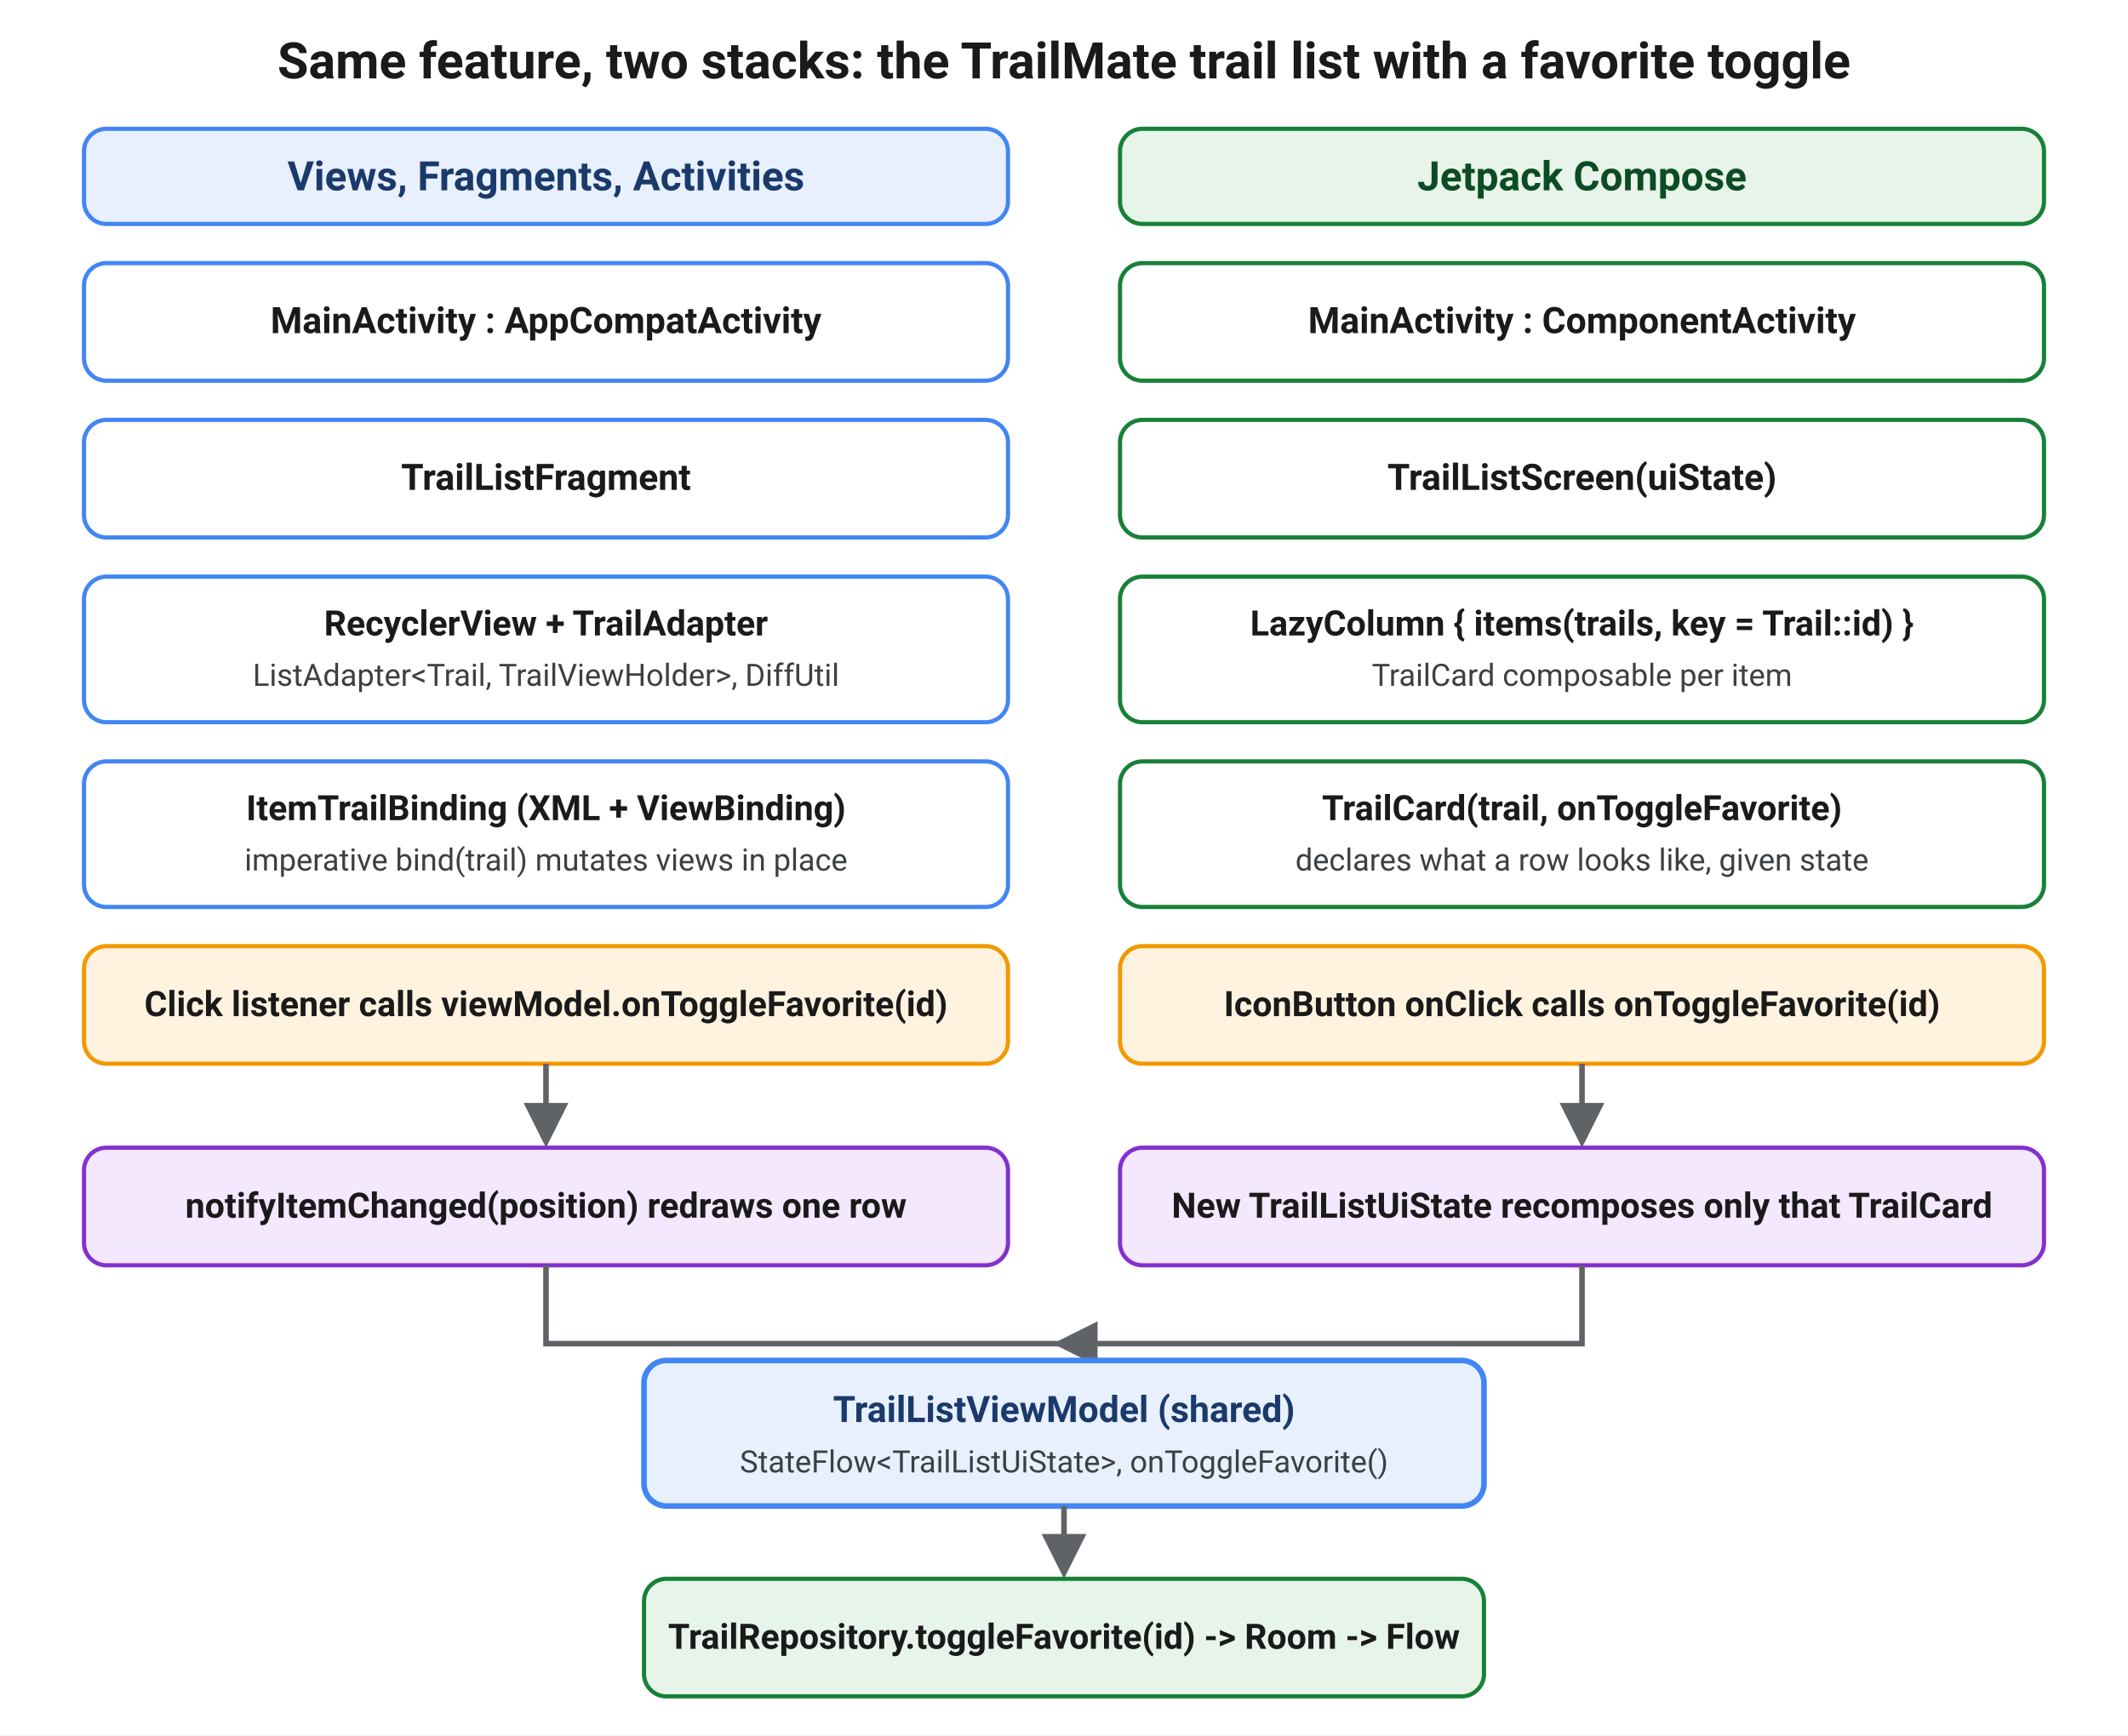
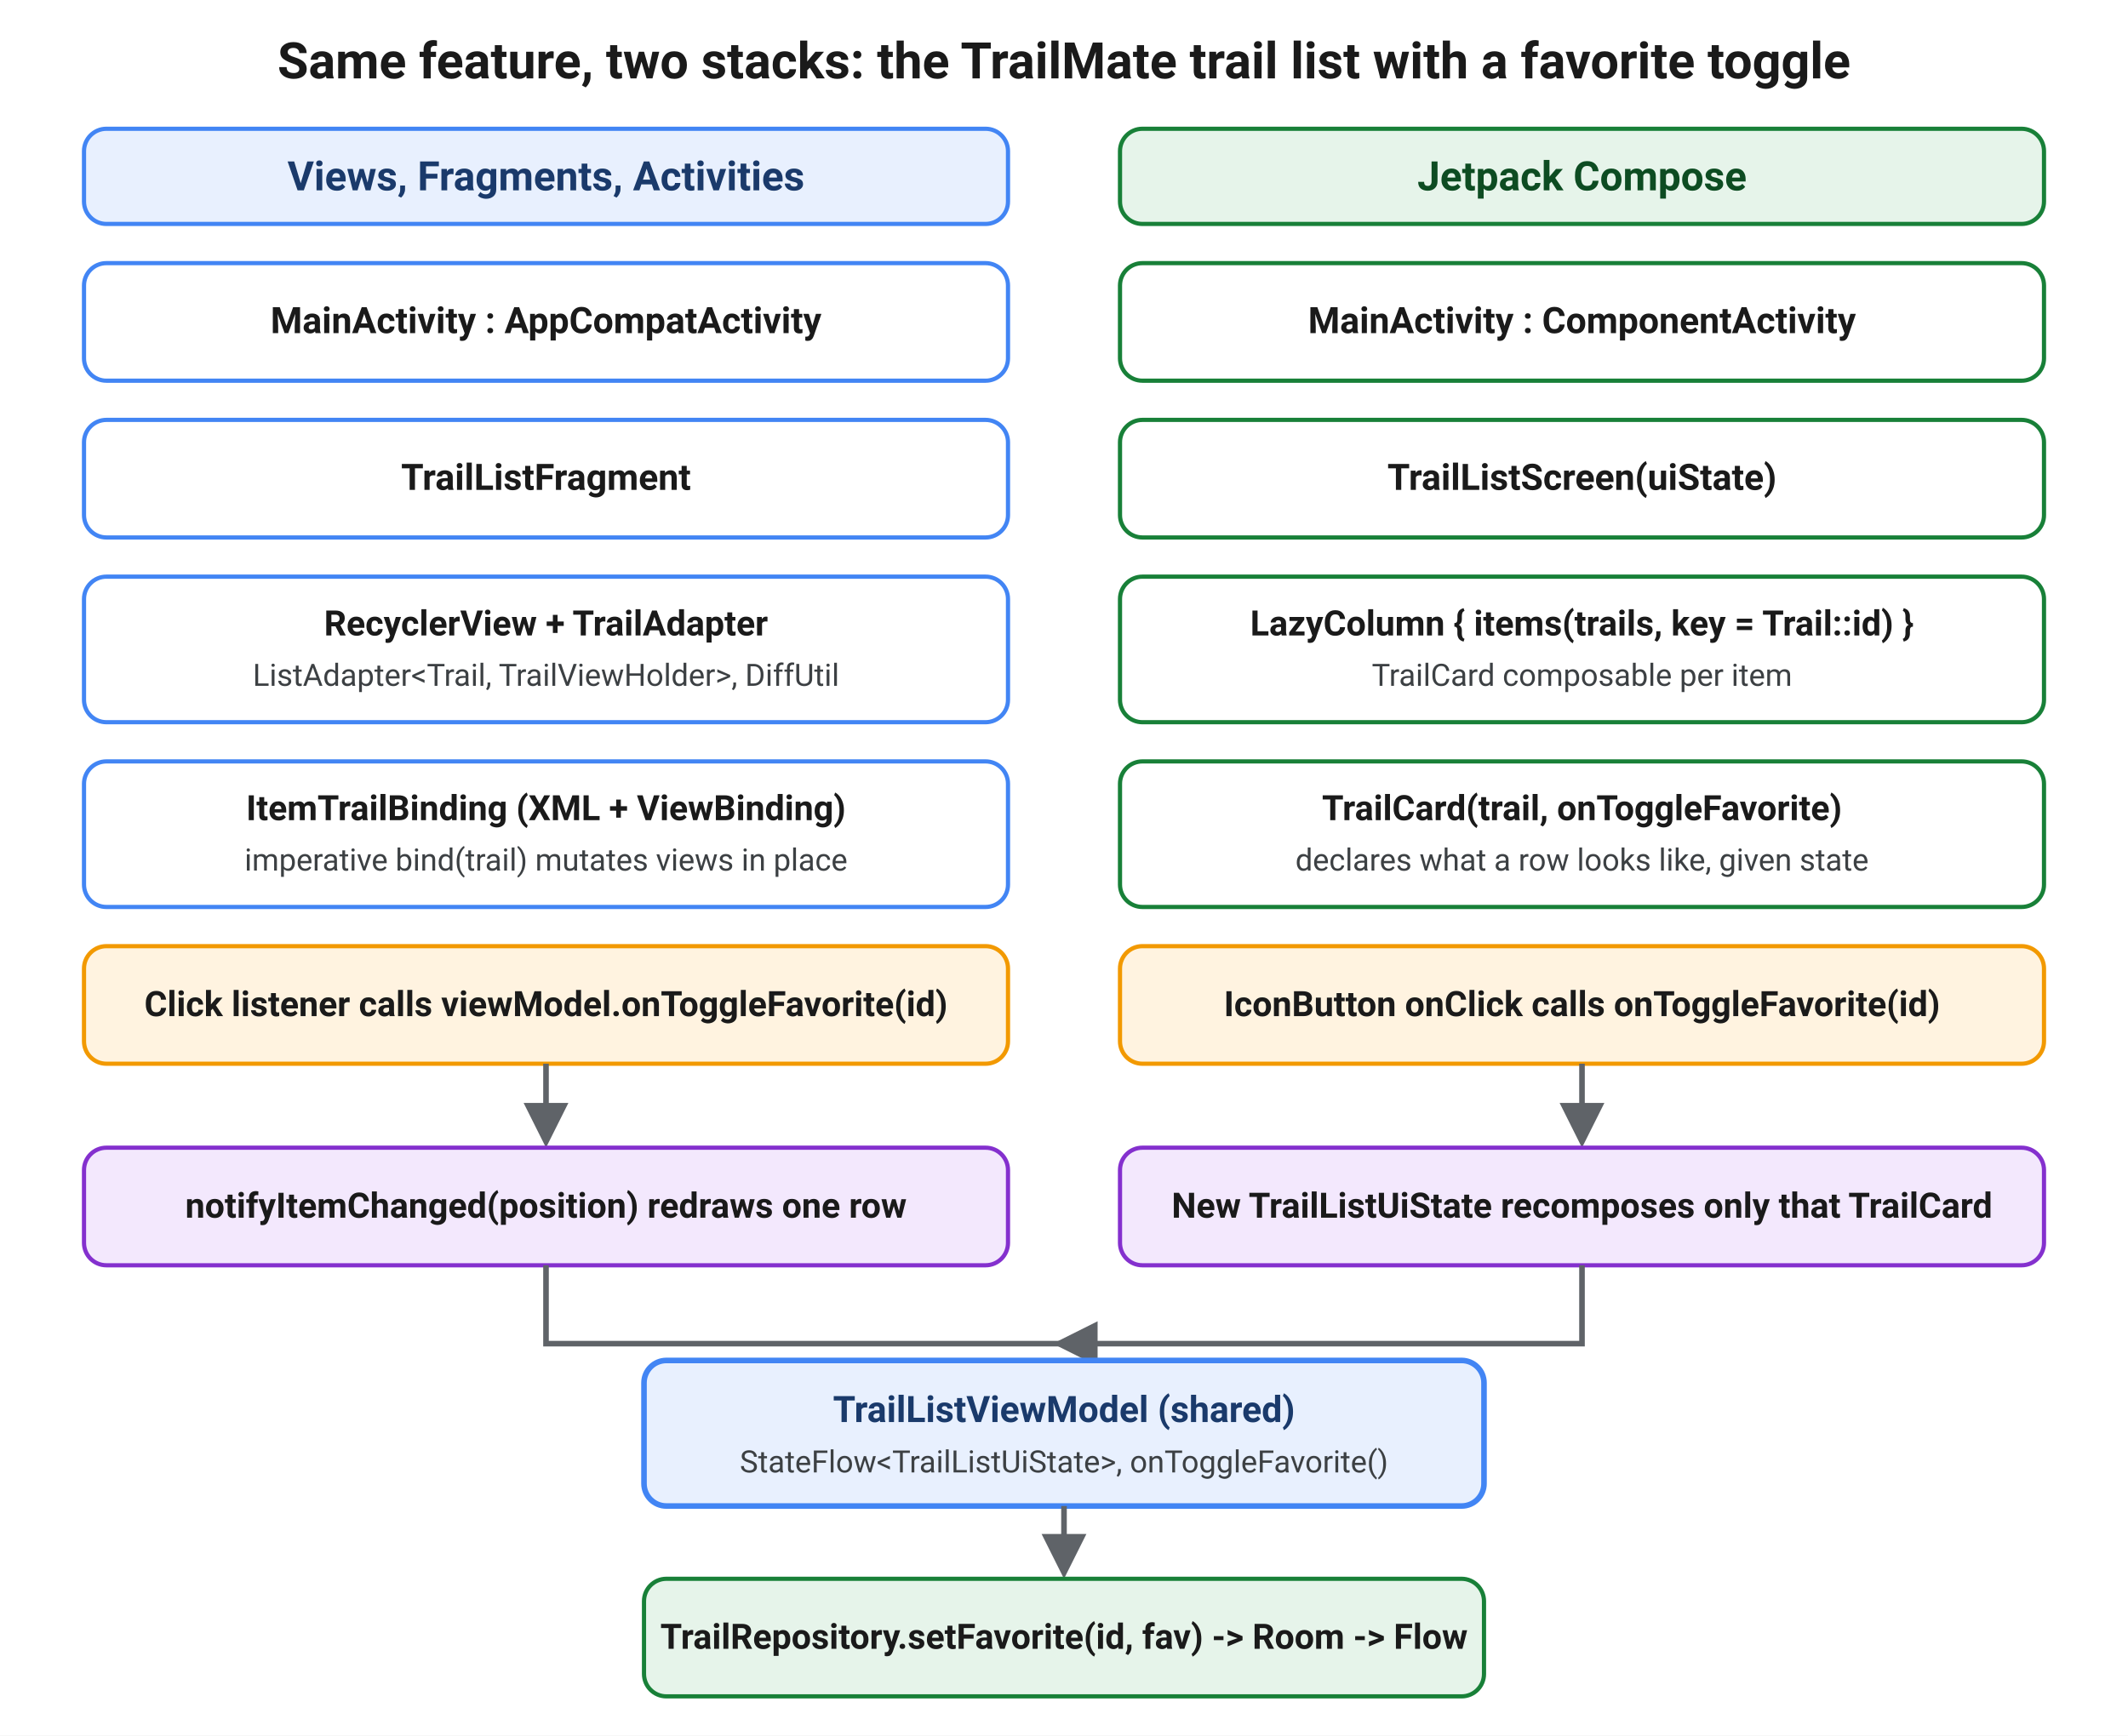
<svg xmlns="http://www.w3.org/2000/svg" viewBox="0 0 760 620" width="760" font-family="system-ui, -apple-system, Segoe UI, Roboto, sans-serif">
  <rect x="0" y="0" width="760" height="620" fill="#ffffff" />
  <text x="380" y="28" text-anchor="middle" font-size="18" font-weight="700" fill="#1a1a1a">Same feature, two stacks: the TrailMate trail list with a favorite toggle</text>
  <rect x="30" y="46" width="330" height="34" rx="8" fill="#e8f0fe" stroke="#4285f4" stroke-width="1.5" />
  <text x="195" y="68" text-anchor="middle" font-size="14.5" font-weight="700" fill="#1a3a6b">Views, Fragments, Activities</text>
  <rect x="400" y="46" width="330" height="34" rx="8" fill="#e6f4ea" stroke="#188038" stroke-width="1.5" />
  <text x="565" y="68" text-anchor="middle" font-size="14.5" font-weight="700" fill="#0d4c22">Jetpack Compose</text>
  <rect x="30" y="94" width="330" height="42" rx="8" fill="#ffffff" stroke="#4285f4" stroke-width="1.5" />
  <text x="195" y="119" text-anchor="middle" font-size="13" font-weight="600" fill="#1a1a1a">MainActivity : AppCompatActivity</text>
  <rect x="30" y="150" width="330" height="42" rx="8" fill="#ffffff" stroke="#4285f4" stroke-width="1.5" />
  <text x="195" y="175" text-anchor="middle" font-size="13" font-weight="600" fill="#1a1a1a">TrailListFragment</text>
  <rect x="30" y="206" width="330" height="52" rx="8" fill="#ffffff" stroke="#4285f4" stroke-width="1.5" />
  <text x="195" y="227" text-anchor="middle" font-size="12.5" font-weight="600" fill="#1a1a1a">RecyclerView + TrailAdapter</text>
  <text x="195" y="245" text-anchor="middle" font-size="11" fill="#3c4043">ListAdapter&lt;Trail, TrailViewHolder&gt;, DiffUtil</text>
  <rect x="30" y="272" width="330" height="52" rx="8" fill="#ffffff" stroke="#4285f4" stroke-width="1.5" />
  <text x="195" y="293" text-anchor="middle" font-size="12.5" font-weight="600" fill="#1a1a1a">ItemTrailBinding (XML + ViewBinding)</text>
  <text x="195" y="311" text-anchor="middle" font-size="11" fill="#3c4043">imperative bind(trail) mutates views in place</text>
  <rect x="30" y="338" width="330" height="42" rx="8" fill="#fff3e0" stroke="#f29900" stroke-width="1.5" />
  <text x="195" y="363" text-anchor="middle" font-size="12.5" font-weight="600" fill="#1a1a1a">Click listener calls viewModel.onToggleFavorite(id)</text>
  <path d="M 195 380 L 195 406" fill="none" stroke="#5f6368" stroke-width="2" marker-end="url(#arrowMid1)" />
  <rect x="30" y="410" width="330" height="42" rx="8" fill="#f3e8fd" stroke="#8430ce" stroke-width="1.5" />
  <text x="195" y="435" text-anchor="middle" font-size="12.5" font-weight="600" fill="#1a1a1a">notifyItemChanged(position) redraws one row</text>
  <rect x="400" y="94" width="330" height="42" rx="8" fill="#ffffff" stroke="#188038" stroke-width="1.5" />
  <text x="565" y="119" text-anchor="middle" font-size="13" font-weight="600" fill="#1a1a1a">MainActivity : ComponentActivity</text>
  <rect x="400" y="150" width="330" height="42" rx="8" fill="#ffffff" stroke="#188038" stroke-width="1.5" />
  <text x="565" y="175" text-anchor="middle" font-size="13" font-weight="600" fill="#1a1a1a">TrailListScreen(uiState)</text>
  <rect x="400" y="206" width="330" height="52" rx="8" fill="#ffffff" stroke="#188038" stroke-width="1.5" />
  <text x="565" y="227" text-anchor="middle" font-size="12.5" font-weight="600" fill="#1a1a1a">LazyColumn { items(trails, key = Trail::id) }</text>
  <text x="565" y="245" text-anchor="middle" font-size="11" fill="#3c4043">TrailCard composable per item</text>
  <rect x="400" y="272" width="330" height="52" rx="8" fill="#ffffff" stroke="#188038" stroke-width="1.5" />
  <text x="565" y="293" text-anchor="middle" font-size="12.5" font-weight="600" fill="#1a1a1a">TrailCard(trail, onToggleFavorite)</text>
  <text x="565" y="311" text-anchor="middle" font-size="11" fill="#3c4043">declares what a row looks like, given state</text>
  <rect x="400" y="338" width="330" height="42" rx="8" fill="#fff3e0" stroke="#f29900" stroke-width="1.5" />
  <text x="565" y="363" text-anchor="middle" font-size="12.5" font-weight="600" fill="#1a1a1a">IconButton onClick calls onToggleFavorite(id)</text>
  <path d="M 565 380 L 565 406" fill="none" stroke="#5f6368" stroke-width="2" marker-end="url(#arrowMid2)" />
  <rect x="400" y="410" width="330" height="42" rx="8" fill="#f3e8fd" stroke="#8430ce" stroke-width="1.5" />
  <text x="565" y="435" text-anchor="middle" font-size="12.5" font-weight="600" fill="#1a1a1a">New TrailListUiState recomposes only that TrailCard</text>
  <path d="M 195 452 L 195 480 L 380 480" fill="none" stroke="#5f6368" stroke-width="2" />
  <path d="M 565 452 L 565 480 L 380 480" fill="none" stroke="#5f6368" stroke-width="2" marker-end="url(#arrowShared)" />
  <rect x="230" y="486" width="300" height="52" rx="8" fill="#e8f0fe" stroke="#4285f4" stroke-width="2" />
  <text x="380" y="508" text-anchor="middle" font-size="13" font-weight="700" fill="#1a3a6b">TrailListViewModel (shared)</text>
  <text x="380" y="526" text-anchor="middle" font-size="11" fill="#3c4043">StateFlow&lt;TrailListUiState&gt;, onToggleFavorite()</text>
  <path d="M 380 538 L 380 560" fill="none" stroke="#5f6368" stroke-width="2" marker-end="url(#arrowShared)" />
  <rect x="230" y="564" width="300" height="42" rx="8" fill="#e6f4ea" stroke="#188038" stroke-width="1.5" />
-   <text x="380" y="589" text-anchor="middle" font-size="12.5" font-weight="600" fill="#1a1a1a">TrailRepository.toggleFavorite(id) -&gt; Room -&gt; Flow</text>
+   <text x="380" y="589" text-anchor="middle" font-size="12.5" font-weight="600" fill="#1a1a1a">TrailRepository.setFavorite(id, fav) -&gt; Room -&gt; Flow</text>
  <defs>
    <marker id="arrowMid1" markerWidth="8" markerHeight="8" refX="6" refY="4" orient="auto">
      <path d="M0,0 L8,4 L0,8 z" fill="#5f6368" />
    </marker>
    <marker id="arrowMid2" markerWidth="8" markerHeight="8" refX="6" refY="4" orient="auto">
      <path d="M0,0 L8,4 L0,8 z" fill="#5f6368" />
    </marker>
    <marker id="arrowShared" markerWidth="8" markerHeight="8" refX="6" refY="4" orient="auto">
      <path d="M0,0 L8,4 L0,8 z" fill="#5f6368" />
    </marker>
  </defs>
</svg>
